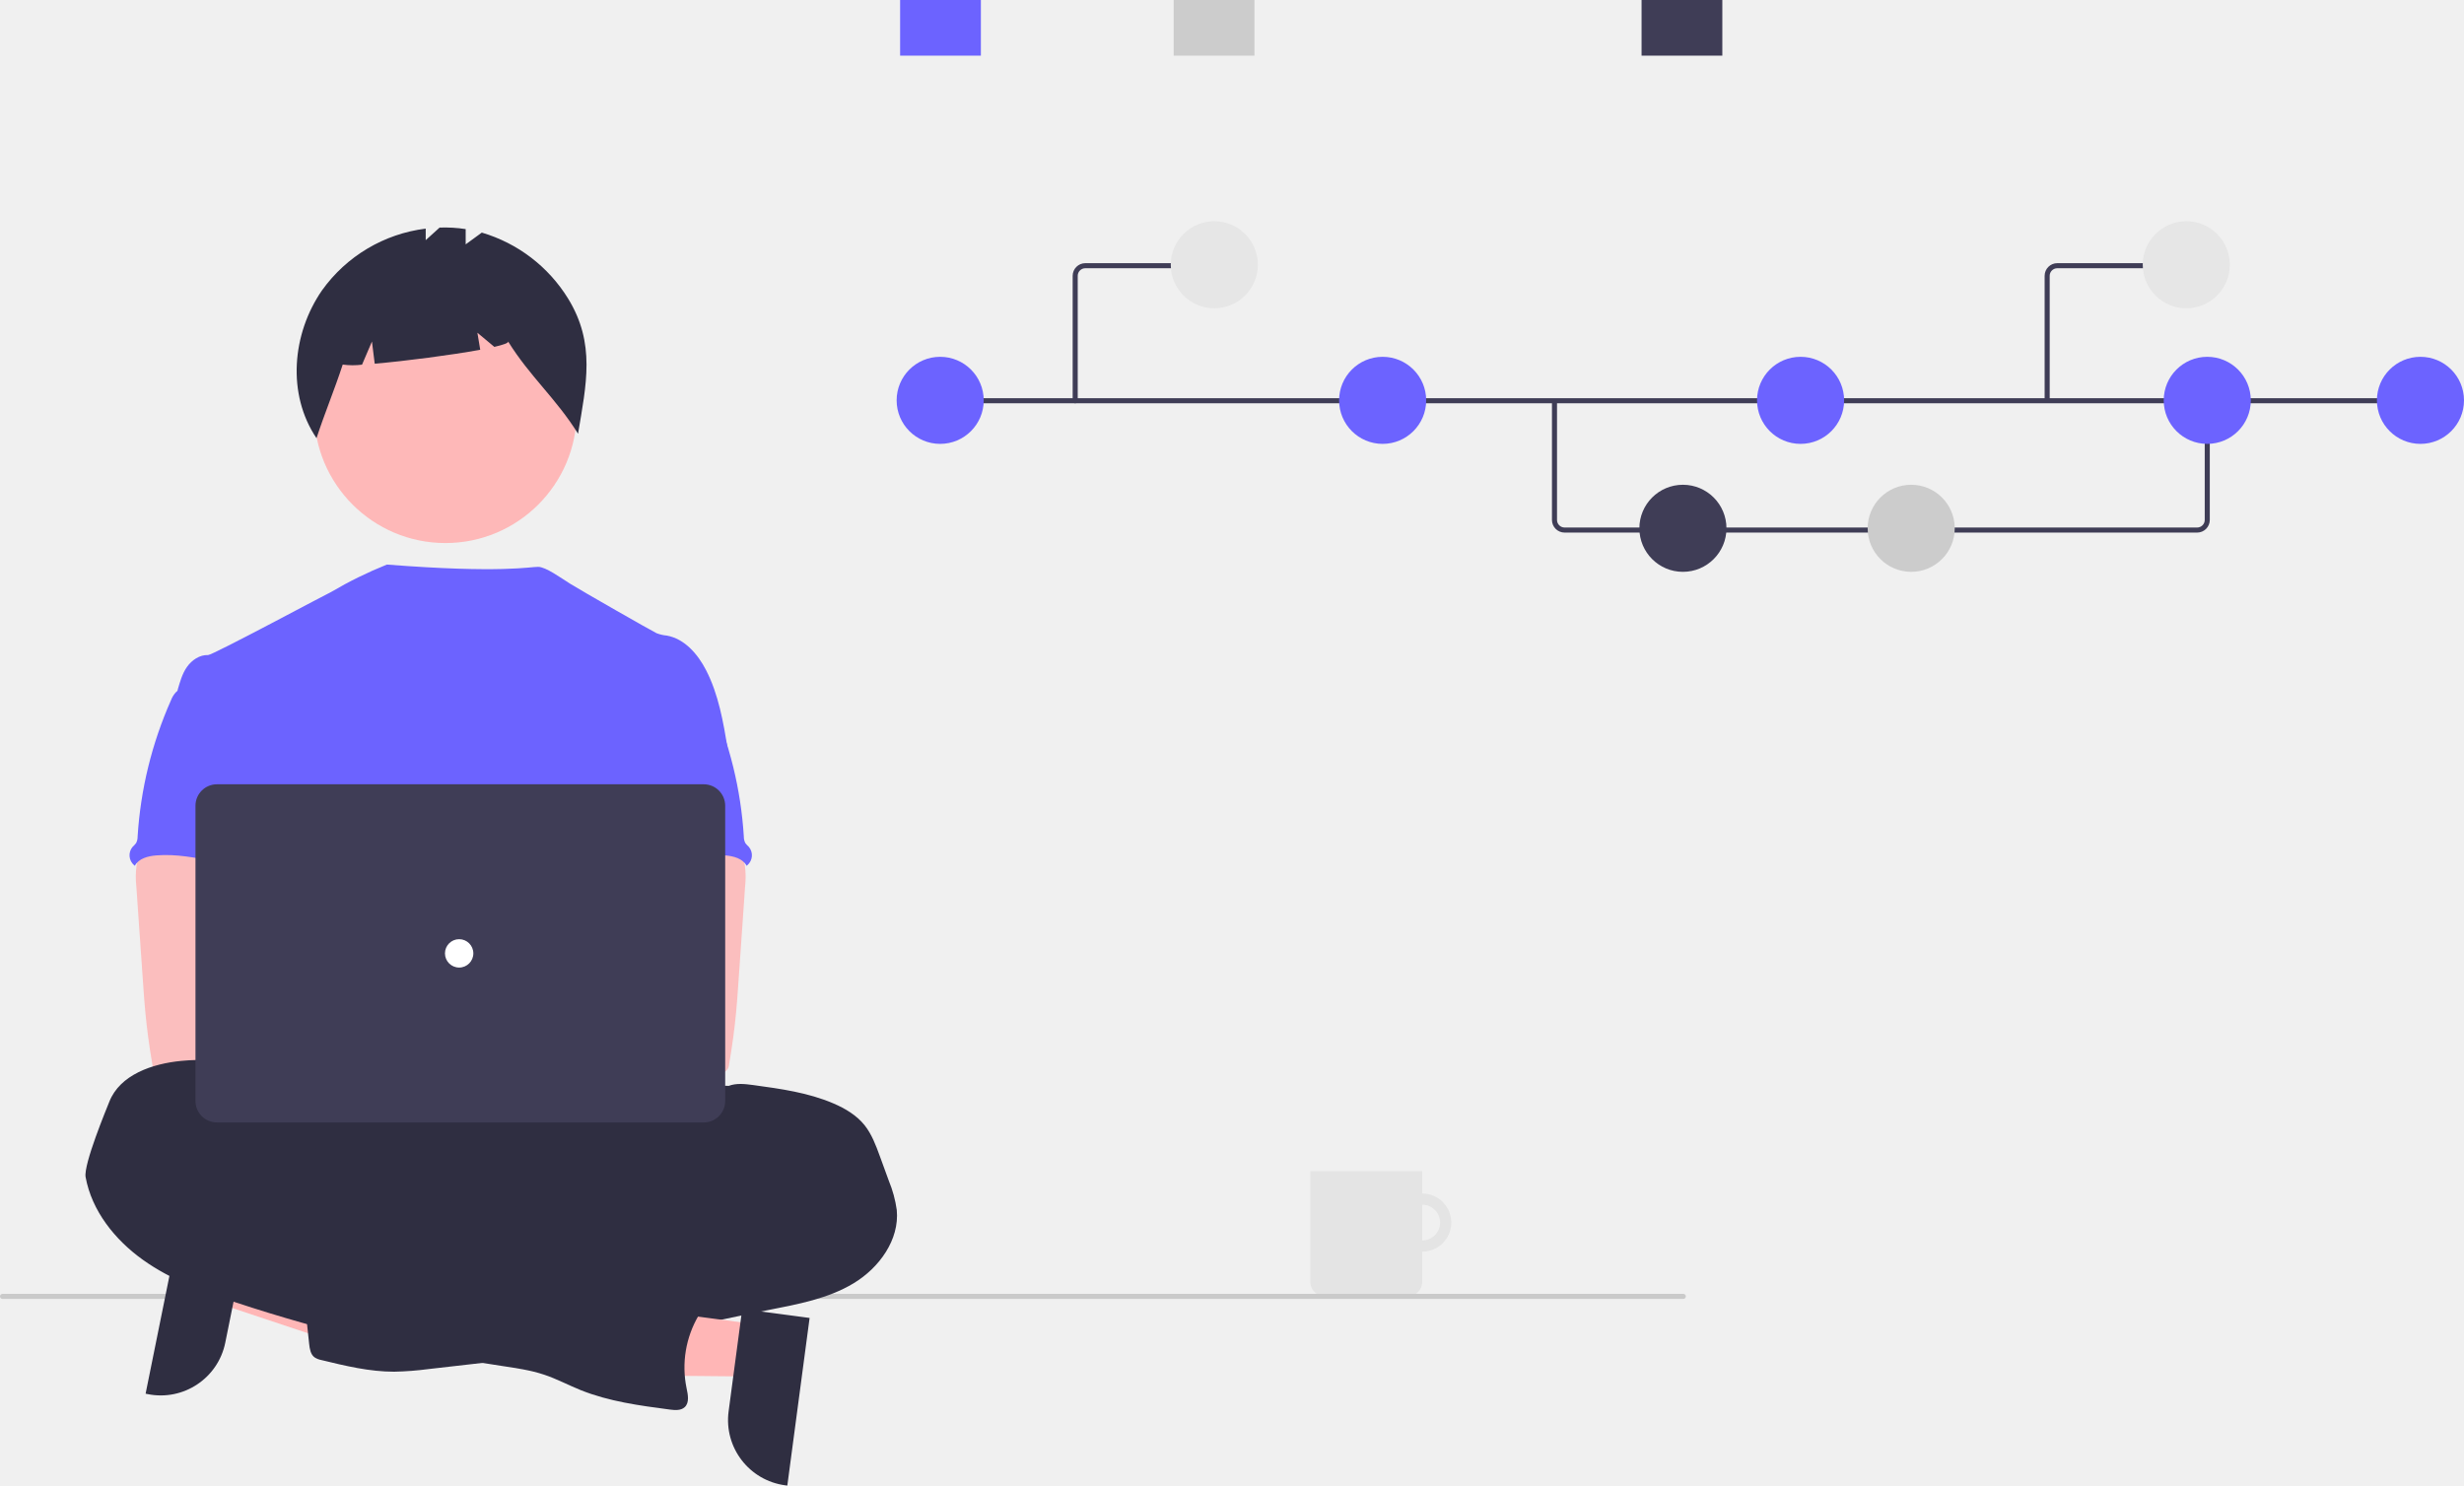
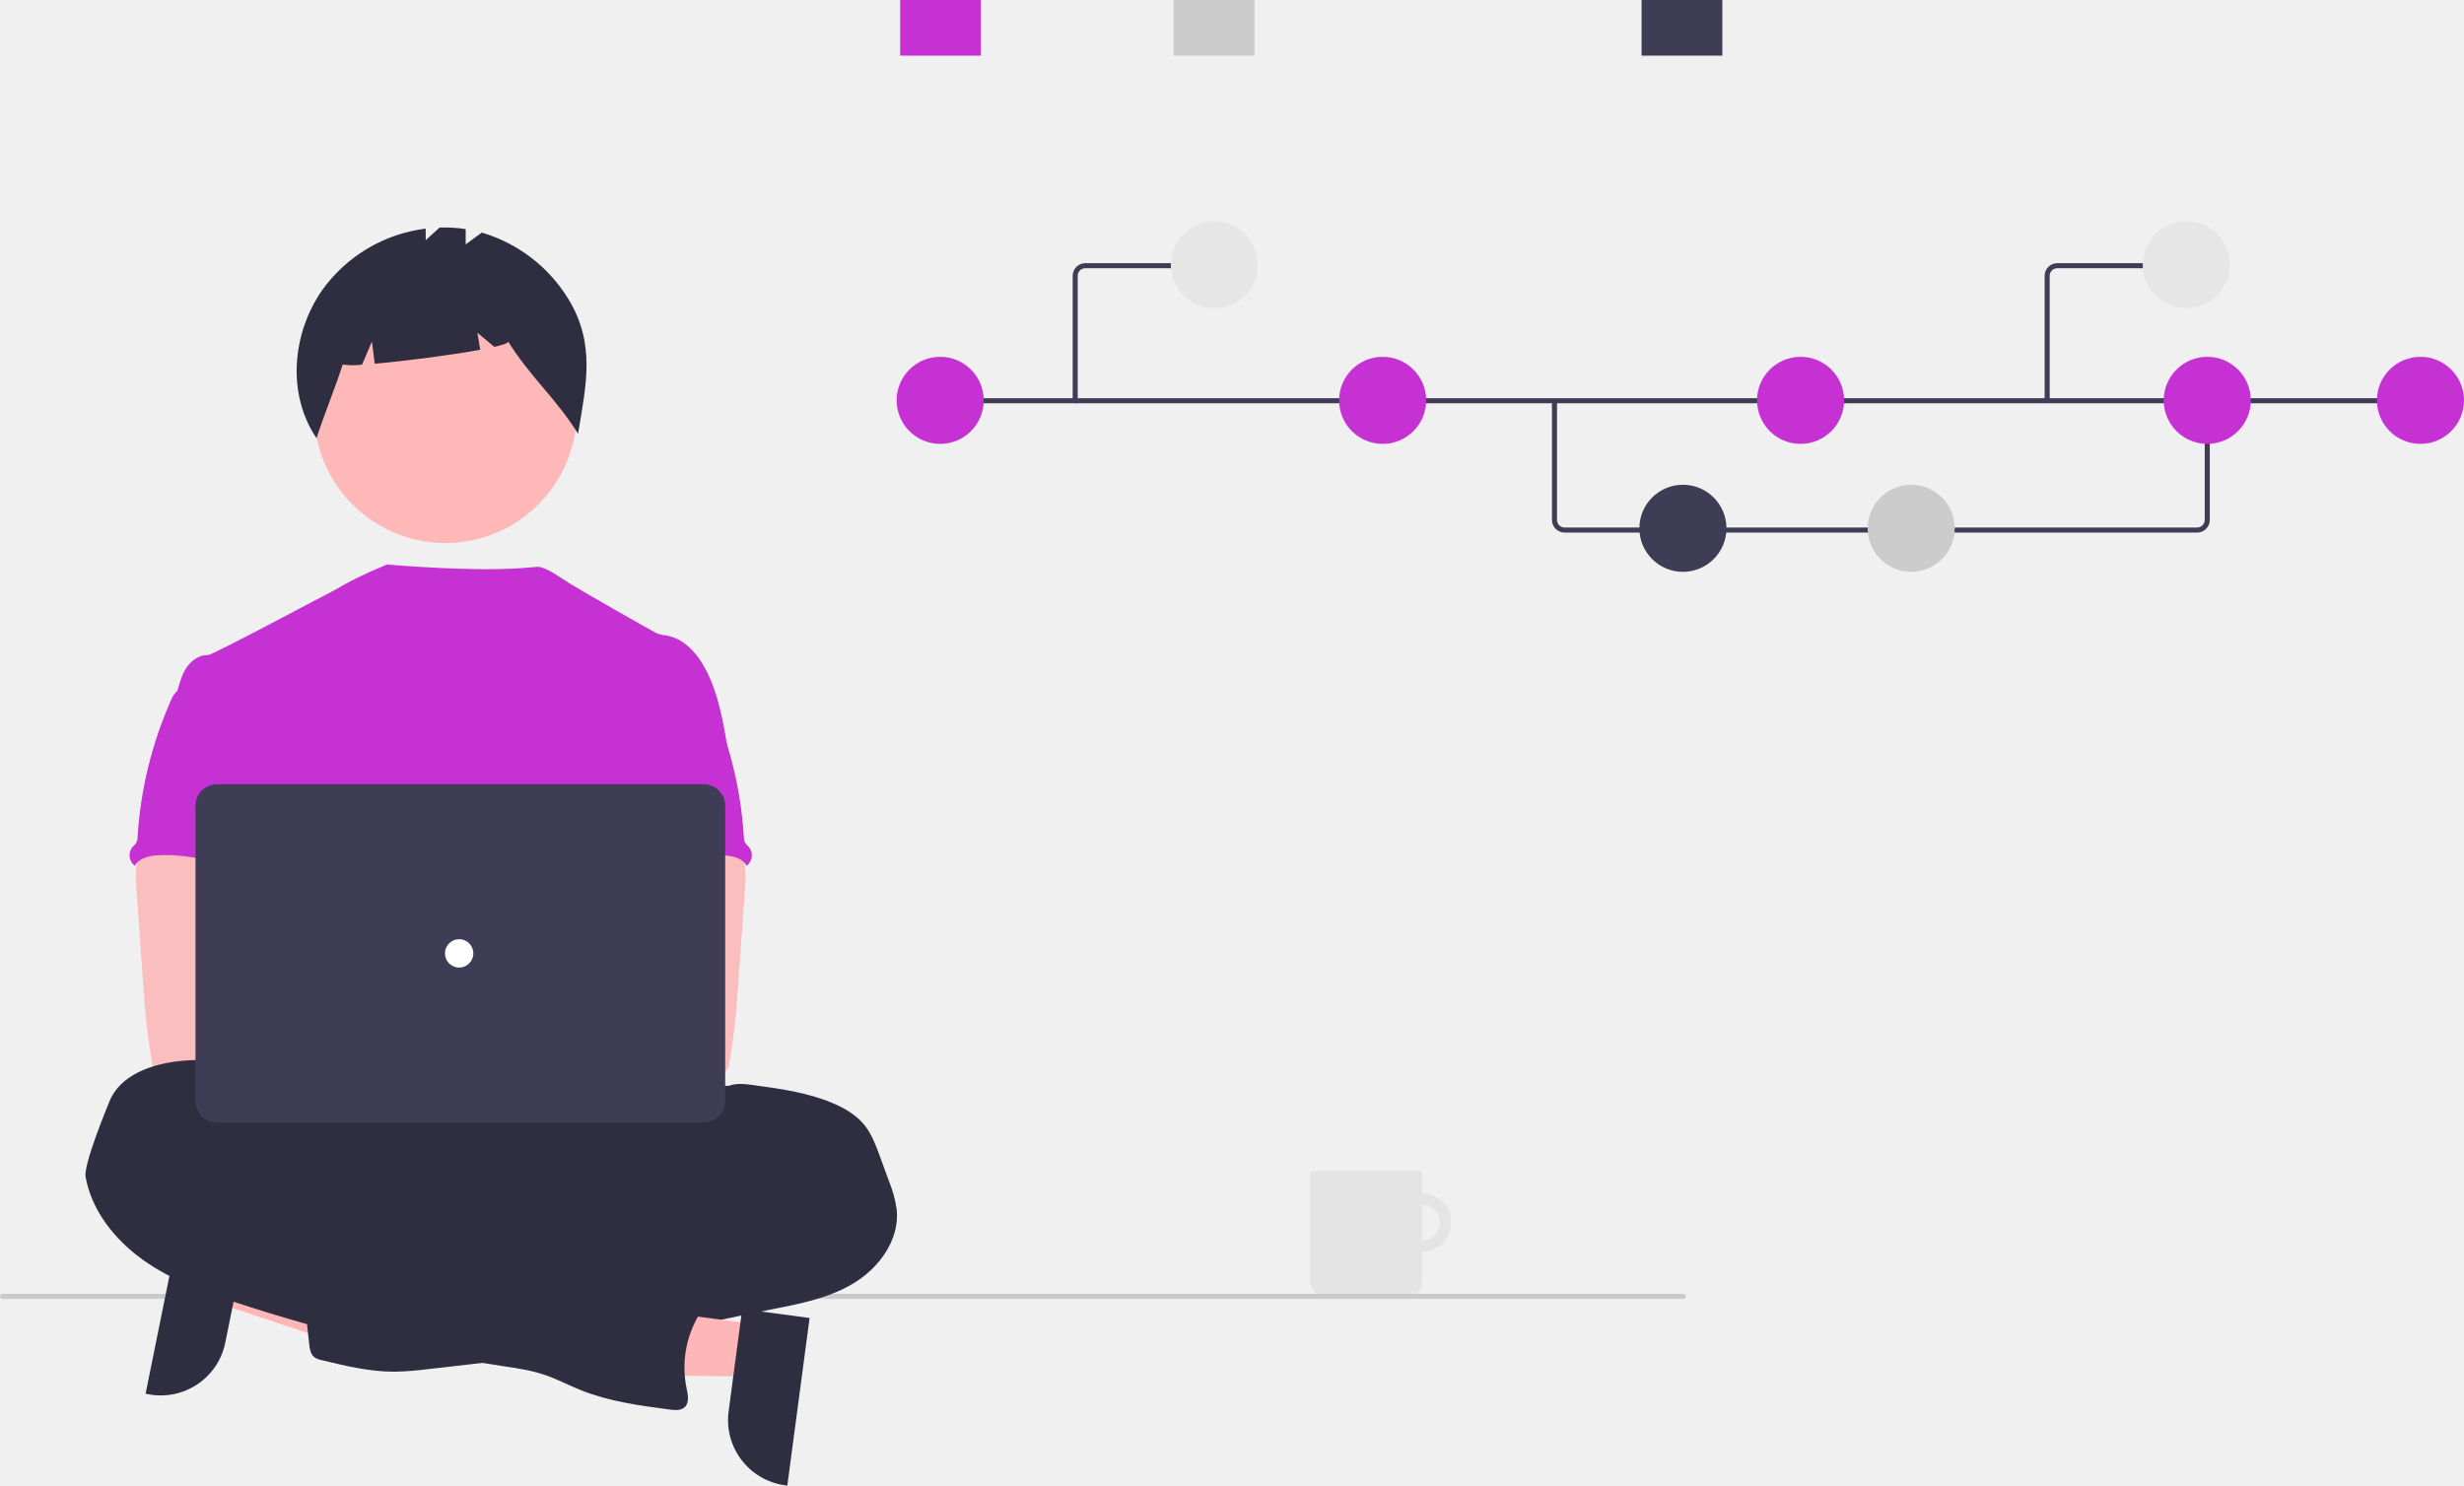
<svg xmlns="http://www.w3.org/2000/svg" data-name="Layer 1" width="973.461" height="587.025" viewBox="0 0 973.461 587.025">
  <g id="f9b32178-6d95-472d-b482-6662972666de" data-name="Group 100">
-     <path id="f4b94a19-cbe0-459a-95a6-6ea3b3d72055-206" data-name="Path 1465" d="M675.147,628.1a11.49,11.49,0,1,0,11.49,11.49h0A11.49,11.49,0,0,0,675.147,628.1Zm0,18.561a7.071,7.071,0,1,1,7.071-7.071v0A7.071,7.071,0,0,1,675.147,646.661Z" transform="translate(-113.2693 -156.4874)" fill="#e4e4e4" />
-     <path id="abc0e0b3-f22e-4bee-9929-c6879640924e-207" data-name="Path 1467" d="M630.954,619.261h44.193v43.739a5.757,5.757,0,0,1-5.757,5.757h-32.679a5.757,5.757,0,0,1-5.757-5.757V619.261Z" transform="translate(-113.2693 -156.4874)" fill="#e4e4e4" />
+     <path id="f4b94a19-cbe0-459a-95a6-6ea3b3d72055-472" data-name="Path 1465" d="M675.147,628.1a11.49,11.49,0,1,0,11.49,11.49h0A11.49,11.49,0,0,0,675.147,628.1Zm0,18.561a7.071,7.071,0,1,1,7.071-7.071v0A7.071,7.071,0,0,1,675.147,646.661Z" transform="translate(-113.2693 -156.4874)" fill="#e4e4e4" />
+     <path id="abc0e0b3-f22e-4bee-9929-c6879640924e-473" data-name="Path 1467" d="M630.954,619.261h44.193v43.739a5.757,5.757,0,0,1-5.757,5.757h-32.679a5.757,5.757,0,0,1-5.757-5.757V619.261Z" transform="translate(-113.2693 -156.4874)" fill="#e4e4e4" />
  </g>
-   <path id="e24b6f19-a0a0-4e73-9cfc-bbb7635ad236-208" data-name="Path 944" d="M778.403,669.758h-664.237a1.006,1.006,0,0,1,0-2h664.237a1.006,1.006,0,0,1,0,2Z" transform="translate(-113.2693 -156.4874)" fill="#cacaca" />
+   <path id="e24b6f19-a0a0-4e73-9cfc-bbb7635ad236-474" data-name="Path 944" d="M778.403,669.758h-664.237a1.006,1.006,0,0,1,0-2h664.237a1.006,1.006,0,0,1,0,2Z" transform="translate(-113.2693 -156.4874)" fill="#cacaca" />
  <polygon points="89.41 494.381 85.302 514.694 161.695 540.208 167.759 510.228 89.41 494.381" fill="#ffb6b6" />
  <path d="M210.36,647.029l-8.091,40.003-0.0.002a26.011,26.011,0,0,1-30.65,20.335l-.828-.168,13.248-65.496Z" transform="translate(-113.2693 -156.4874)" fill="#2f2e41" />
  <circle id="fd4e5ab9-ffc8-4bbb-9267-3af70c31dae1" data-name="Ellipse 276" cx="175.979" cy="162.713" r="51.871" fill="#feb8b8" />
-   <path id="a8c9bbe2-1461-49cf-8211-f8d251166dc5-209" data-name="Path 1461" d="M337.697,274.45a59.907,59.907,0,0,0-34.081-26.052l-6.368,4.647v-6.034a55.143,55.143,0,0,0-10.3-.6l-5.494,4.971v-4.558a59.335,59.335,0,0,0-40.932,24.347c-11.931,17.2-13.945,41.129-2.21,58.467,3.221-9.9,7.131-19.189,10.353-29.088a29.299,29.299,0,0,0,7.633.037l3.919-9.145,1.095,8.758c12.148-1.058,30.166-3.382,41.682-5.511l-1.12-6.719,6.7,5.583c3.528-.812,5.623-1.549,5.45-2.112,8.565,13.808,19.047,22.627,27.611,36.435C344.888,308.406,348.632,292.217,337.697,274.45Z" transform="translate(-113.2693 -156.4874)" fill="#2f2e41" />
+   <path id="a8c9bbe2-1461-49cf-8211-f8d251166dc5-475" data-name="Path 1461" d="M337.697,274.45a59.907,59.907,0,0,0-34.081-26.052l-6.368,4.647v-6.034a55.143,55.143,0,0,0-10.3-.6l-5.494,4.971v-4.558a59.335,59.335,0,0,0-40.932,24.347c-11.931,17.2-13.945,41.129-2.21,58.467,3.221-9.9,7.131-19.189,10.353-29.088a29.299,29.299,0,0,0,7.633.037l3.919-9.145,1.095,8.758c12.148-1.058,30.166-3.382,41.682-5.511l-1.12-6.719,6.7,5.583c3.528-.812,5.623-1.549,5.45-2.112,8.565,13.808,19.047,22.627,27.611,36.435C344.888,308.406,348.632,292.217,337.697,274.45Z" transform="translate(-113.2693 -156.4874)" fill="#2f2e41" />
  <ellipse id="f6be96d1-713f-4c17-812c-ecd79c56fe95" data-name="Ellipse 260" cx="192.856" cy="464.787" rx="133.56" ry="37.359" fill="#2f2e41" />
-   <path d="M400.808,452.588c-1.784-10.731-3.624-21.668-8.611-31.335-3.278-6.332-8.481-12.366-15.495-13.618a14.99,14.99,0,0,1-4.035-.934c-2.055-.99-29.673-16.756-34.063-19.502-3.769-2.357-9.719-6.722-12.719-6.722-3.018-.066-14.591,2.627-59.76-.904a163.141,163.141,0,0,0-22.01,10.822c-.146-.096-46.882,25.001-48.638,24.935-3.325-.14-6.416,1.989-8.322,4.67-1.906,2.681-2.8,6-3.736,9.209,10.208,22.733,19.548,45.495,29.757,68.228a5.821,5.821,0,0,1,.738,2.8,6.834,6.834,0,0,1-1.27,2.8c-5.006,8.042-4.847,18.157-4.3,27.609.547,9.452,1.224,19.436-3,27.908-1.149,2.326-2.643,4.455-3.736,6.781-2.559,5.268-3.484,22.117-1.989,27.777l187.267,5.365C382.86,587.409,400.808,452.588,400.808,452.588Z" transform="translate(-113.2693 -156.4874)" fill="#6c63ff" />
-   <path id="eb41f72e-aba6-4a16-bf55-c7027d2f1a4b-210" data-name="Path 1421" d="M167.233,498.445a33.063,33.063,0,0,0-.112,8.154l2.684,38.546c.252,3.633.5,7.257.841,10.881.644,7.033,1.606,14.01,2.8,20.977a3.736,3.736,0,0,0,3.829,3.633c11.815,2.5,24.022,2.4,36.08,1.719,18.4-1.027,65.474-2.97,68.35-6.706s1.2-9.779-2.55-12.8-65.871-10.386-65.871-10.386c.607-4.81,2.438-9.34,4.175-13.907,3.12-8.1,6.034-16.466,6.09-25.143s-3.213-17.8-10.321-22.771c-5.847-4.081-13.375-4.838-20.5-4.67-5.184.149-14.141-1.093-18.876.934C170.105,488.556,167.933,494.776,167.233,498.445Z" transform="translate(-113.2693 -156.4874)" fill="#fbbebe" />
-   <path id="a363f2f7-2464-40a1-ad01-344825aa0b75-211" data-name="Path 1423" d="M401.141,585.578c3.11-1.186,6.538-.757,9.872-.308,10.732,1.466,21.622,2.97,31.569,7.257,4.67,2,9.116,4.67,12.273,8.6,2.8,3.54,4.436,7.874,5.987,12.142l3.587,9.826a47.3,47.3,0,0,1,3.129,11.516c1.121,11.759-6.921,22.845-17.036,28.954s-22.023,8.284-33.624,10.563-23.247,4.8-34.8,7.472a140.086,140.086,0,0,1-16.373,3.222c-12.366,1.4-25.292-.663-37.042,3.428-4.67,1.635-9.256,4.063-14.1,5.193a87.745,87.745,0,0,1-9.751,1.485l-22.238,2.54a121.313,121.313,0,0,1-13.636,1.046c-9.713,0-19.268-2.3-28.7-4.6a7.258,7.258,0,0,1-2.8-1.13c-1.494-1.177-1.821-3.26-2.036-5.146q-1.429-12.525-2.5-25.077c-.224-2.718-.392-5.66,1.093-7.948,1.868-2.8,5.511-3.68,8.836-4.222a230.58,230.58,0,0,1,42.665-2.961c5.426-5.426,14.374-5.454,21.482-8.406a63.897,63.897,0,0,0,7.575-4.119,99.001,99.001,0,0,1,41.59-13.141,38.714,38.714,0,0,0,8.509-1.214c5.5-1.709,10.517-6.361,16.167-5.221.7-1.933,1.186-4.521,2.8-5.847.8-.682,1.793-1.139,2.531-1.868,1.56-1.578,1.7-4.063,1.466-6.267s-.757-4.464-.187-6.613a9.141,9.141,0,0,1,1.037-2.307C391.278,587.595,395.509,585.111,401.141,585.578Z" transform="translate(-113.2693 -156.4874)" fill="#2f2e41" />
-   <path id="b53ad979-99f4-4c6e-a0f8-957060c42096-212" data-name="Path 1430" d="M182.88,429.901a9.667,9.667,0,0,0-2.073,3.316,156.78,156.78,0,0,0-13.169,53.816,5.38,5.38,0,0,1-.607,2.606,11.403,11.403,0,0,1-1.373,1.485,5.156,5.156,0,0,0,.617,7.266q.127.107.261.206c1.541-2.9,5.23-3.848,8.509-4.1,15.7-1.242,31.036,6.062,46.783,5.511-1.111-3.839-2.709-7.528-3.615-11.413-4.007-17.251,5.987-36.033-.14-52.649-1.224-3.325-3.269-6.594-6.491-8.051a17.291,17.291,0,0,0-4.156-1.1c-3.979-.719-11.9-3.792-15.747-2.559-1.42.458-1.98,1.793-3.157,2.6C186.734,427.977,184.362,428.397,182.88,429.901Z" transform="translate(-113.2693 -156.4874)" fill="#6c63ff" />
-   <path id="a1197c30-bfd4-4098-bcf9-2468e7a33bf1-213" data-name="Path 1421" d="M400.921,486.906c-4.735-2.027-13.692-.785-18.876-.934-7.125-.168-14.653.589-20.5,4.67-7.108,4.971-10.377,14.094-10.321,22.771s2.97,17.043,6.09,25.143c1.737,4.567,3.568,9.097,4.175,13.907,0,0-62.121,7.365-65.871,10.386s-5.426,9.064-2.55,12.8,92.615,7.487,104.43,4.987a3.736,3.736,0,0,0,3.829-3.633c1.194-6.967,2.156-13.944,2.8-20.977.341-3.624.589-7.248.841-10.881l2.684-38.546a33.064,33.064,0,0,0-.112-8.154C406.84,494.776,404.668,488.556,400.921,486.906Z" transform="translate(-113.2693 -156.4874)" fill="#fbbebe" />
-   <path id="ebe46053-6aac-4aa7-8615-21a6fa79538d-214" data-name="Path 1430" d="M386.251,426.835c-1.177-.807-1.737-2.142-3.157-2.6-3.847-1.233-11.768,1.84-15.747,2.559a17.291,17.291,0,0,0-4.156,1.1c-3.222,1.457-5.267,4.726-6.491,8.051-6.127,16.616,3.867,35.398-.14,52.649-.906,3.885-2.504,7.574-3.615,11.413,15.747.551,31.083-6.753,46.783-5.511,3.279.252,6.968,1.2,8.509,4.1q.134-.099.261-.206a5.156,5.156,0,0,0,.617-7.266,11.401,11.401,0,0,1-1.373-1.485,5.38,5.38,0,0,1-.607-2.606,156.78,156.78,0,0,0-13.169-53.816,9.667,9.667,0,0,0-2.073-3.316C390.411,428.397,388.039,427.977,386.251,426.835Z" transform="translate(-113.2693 -156.4874)" fill="#6c63ff" />
+   <path d="M400.808,452.588c-1.784-10.731-3.624-21.668-8.611-31.335-3.278-6.332-8.481-12.366-15.495-13.618a14.99,14.99,0,0,1-4.035-.934c-2.055-.99-29.673-16.756-34.063-19.502-3.769-2.357-9.719-6.722-12.719-6.722-3.018-.066-14.591,2.627-59.76-.904a163.141,163.141,0,0,0-22.01,10.822c-.146-.096-46.882,25.001-48.638,24.935-3.325-.14-6.416,1.989-8.322,4.67-1.906,2.681-2.8,6-3.736,9.209,10.208,22.733,19.548,45.495,29.757,68.228a5.821,5.821,0,0,1,.738,2.8,6.834,6.834,0,0,1-1.27,2.8c-5.006,8.042-4.847,18.157-4.3,27.609.547,9.452,1.224,19.436-3,27.908-1.149,2.326-2.643,4.455-3.736,6.781-2.559,5.268-3.484,22.117-1.989,27.777l187.267,5.365C382.86,587.409,400.808,452.588,400.808,452.588Z" transform="translate(-113.2693 -156.4874)" fill="#c631d4" />
+   <path id="eb41f72e-aba6-4a16-bf55-c7027d2f1a4b-476" data-name="Path 1421" d="M167.233,498.445a33.063,33.063,0,0,0-.112,8.154l2.684,38.546c.252,3.633.5,7.257.841,10.881.644,7.033,1.606,14.01,2.8,20.977a3.736,3.736,0,0,0,3.829,3.633c11.815,2.5,24.022,2.4,36.08,1.719,18.4-1.027,65.474-2.97,68.35-6.706s1.2-9.779-2.55-12.8-65.871-10.386-65.871-10.386c.607-4.81,2.438-9.34,4.175-13.907,3.12-8.1,6.034-16.466,6.09-25.143s-3.213-17.8-10.321-22.771c-5.847-4.081-13.375-4.838-20.5-4.67-5.184.149-14.141-1.093-18.876.934C170.105,488.556,167.933,494.776,167.233,498.445Z" transform="translate(-113.2693 -156.4874)" fill="#fbbebe" />
+   <path id="a363f2f7-2464-40a1-ad01-344825aa0b75-477" data-name="Path 1423" d="M401.141,585.578c3.11-1.186,6.538-.757,9.872-.308,10.732,1.466,21.622,2.97,31.569,7.257,4.67,2,9.116,4.67,12.273,8.6,2.8,3.54,4.436,7.874,5.987,12.142l3.587,9.826a47.3,47.3,0,0,1,3.129,11.516c1.121,11.759-6.921,22.845-17.036,28.954s-22.023,8.284-33.624,10.563-23.247,4.8-34.8,7.472a140.086,140.086,0,0,1-16.373,3.222c-12.366,1.4-25.292-.663-37.042,3.428-4.67,1.635-9.256,4.063-14.1,5.193a87.745,87.745,0,0,1-9.751,1.485l-22.238,2.54a121.313,121.313,0,0,1-13.636,1.046c-9.713,0-19.268-2.3-28.7-4.6a7.258,7.258,0,0,1-2.8-1.13c-1.494-1.177-1.821-3.26-2.036-5.146q-1.429-12.525-2.5-25.077c-.224-2.718-.392-5.66,1.093-7.948,1.868-2.8,5.511-3.68,8.836-4.222a230.58,230.58,0,0,1,42.665-2.961c5.426-5.426,14.374-5.454,21.482-8.406a63.897,63.897,0,0,0,7.575-4.119,99.001,99.001,0,0,1,41.59-13.141,38.714,38.714,0,0,0,8.509-1.214c5.5-1.709,10.517-6.361,16.167-5.221.7-1.933,1.186-4.521,2.8-5.847.8-.682,1.793-1.139,2.531-1.868,1.56-1.578,1.7-4.063,1.466-6.267s-.757-4.464-.187-6.613a9.141,9.141,0,0,1,1.037-2.307C391.278,587.595,395.509,585.111,401.141,585.578Z" transform="translate(-113.2693 -156.4874)" fill="#2f2e41" />
+   <path id="b53ad979-99f4-4c6e-a0f8-957060c42096-478" data-name="Path 1430" d="M182.88,429.901a9.667,9.667,0,0,0-2.073,3.316,156.78,156.78,0,0,0-13.169,53.816,5.38,5.38,0,0,1-.607,2.606,11.403,11.403,0,0,1-1.373,1.485,5.156,5.156,0,0,0,.617,7.266q.127.107.261.206c1.541-2.9,5.23-3.848,8.509-4.1,15.7-1.242,31.036,6.062,46.783,5.511-1.111-3.839-2.709-7.528-3.615-11.413-4.007-17.251,5.987-36.033-.14-52.649-1.224-3.325-3.269-6.594-6.491-8.051a17.291,17.291,0,0,0-4.156-1.1c-3.979-.719-11.9-3.792-15.747-2.559-1.42.458-1.98,1.793-3.157,2.6C186.734,427.977,184.362,428.397,182.88,429.901Z" transform="translate(-113.2693 -156.4874)" fill="#c631d4" />
+   <path id="a1197c30-bfd4-4098-bcf9-2468e7a33bf1-479" data-name="Path 1421" d="M400.921,486.906c-4.735-2.027-13.692-.785-18.876-.934-7.125-.168-14.653.589-20.5,4.67-7.108,4.971-10.377,14.094-10.321,22.771s2.97,17.043,6.09,25.143c1.737,4.567,3.568,9.097,4.175,13.907,0,0-62.121,7.365-65.871,10.386s-5.426,9.064-2.55,12.8,92.615,7.487,104.43,4.987a3.736,3.736,0,0,0,3.829-3.633c1.194-6.967,2.156-13.944,2.8-20.977.341-3.624.589-7.248.841-10.881l2.684-38.546a33.064,33.064,0,0,0-.112-8.154C406.84,494.776,404.668,488.556,400.921,486.906Z" transform="translate(-113.2693 -156.4874)" fill="#fbbebe" />
+   <path id="ebe46053-6aac-4aa7-8615-21a6fa79538d-480" data-name="Path 1430" d="M386.251,426.835c-1.177-.807-1.737-2.142-3.157-2.6-3.847-1.233-11.768,1.84-15.747,2.559a17.291,17.291,0,0,0-4.156,1.1c-3.222,1.457-5.267,4.726-6.491,8.051-6.127,16.616,3.867,35.398-.14,52.649-.906,3.885-2.504,7.574-3.615,11.413,15.747.551,31.083-6.753,46.783-5.511,3.279.252,6.968,1.2,8.509,4.1q.134-.099.261-.206a5.156,5.156,0,0,0,.617-7.266,11.401,11.401,0,0,1-1.373-1.485,5.38,5.38,0,0,1-.607-2.606,156.78,156.78,0,0,0-13.169-53.816,9.667,9.667,0,0,0-2.073-3.316C390.411,428.397,388.039,427.977,386.251,426.835Z" transform="translate(-113.2693 -156.4874)" fill="#c631d4" />
  <polygon points="299.243 523.378 296.513 543.921 215.975 543.166 220.005 512.846 299.243 523.378" fill="#ffb6b6" />
  <path d="M433.122,677.272l-8.804,66.24-.838-.111a26.011,26.011,0,0,1-22.356-29.208l0-.002,5.377-40.457Z" transform="translate(-113.2693 -156.4874)" fill="#2f2e41" />
-   <path id="a0b0f7ea-4ed9-4447-aa64-e2335b2c3196-215" data-name="Path 1427" d="M223.039,595.974c0,.934-1.466,0-1.6-1-1.027-7.556-7.024-13.786-14.01-16.812s-14.944-3.185-22.509-2.466c-11.441,1.083-24.284,5.464-28.468,16.158-.99,2.5-10.264,24.76-9.359,29.766,2.438,13.356,11.572,24.779,22.64,32.69s24,12.637,36.9,16.9a639.949,639.949,0,0,0,104.607,24.984c5.753.869,11.563,1.672,17.073,3.521,4.931,1.653,9.545,4.128,14.365,6.071,11.208,4.5,23.266,6.108,35.211,7.687,2.036.262,4.371.448,5.875-.934,1.943-1.8,1.3-4.941.747-7.528a40.488,40.488,0,0,1,4.773-28.729c2-3.362,4.6-6.809,4.222-10.7-.448-4.539-4.969-7.752-9.471-8.481s-9.078.346-13.6.934a7.285,7.285,0,0,1-4.623-.458,9.235,9.235,0,0,1-1.812-1.606,20.482,20.482,0,0,0-23.854-3.334c-1.672.934-4.2-1.149-5.94-1.933l-19.642-8.892c-22.565-10.208-45.242-20.464-69.115-26.927a14.514,14.514,0,0,1-5.324-2.214c-1.186-.934-2.036-2.2-3.129-3.241-2.382-2.251-5.7-3.148-8.555-4.745S222.385,599.177,223.039,595.974Z" transform="translate(-113.2693 -156.4874)" fill="#2f2e41" />
+   <path id="a0b0f7ea-4ed9-4447-aa64-e2335b2c3196-481" data-name="Path 1427" d="M223.039,595.974c0,.934-1.466,0-1.6-1-1.027-7.556-7.024-13.786-14.01-16.812s-14.944-3.185-22.509-2.466c-11.441,1.083-24.284,5.464-28.468,16.158-.99,2.5-10.264,24.76-9.359,29.766,2.438,13.356,11.572,24.779,22.64,32.69s24,12.637,36.9,16.9a639.949,639.949,0,0,0,104.607,24.984c5.753.869,11.563,1.672,17.073,3.521,4.931,1.653,9.545,4.128,14.365,6.071,11.208,4.5,23.266,6.108,35.211,7.687,2.036.262,4.371.448,5.875-.934,1.943-1.8,1.3-4.941.747-7.528a40.488,40.488,0,0,1,4.773-28.729c2-3.362,4.6-6.809,4.222-10.7-.448-4.539-4.969-7.752-9.471-8.481s-9.078.346-13.6.934a7.285,7.285,0,0,1-4.623-.458,9.235,9.235,0,0,1-1.812-1.606,20.482,20.482,0,0,0-23.854-3.334c-1.672.934-4.2-1.149-5.94-1.933l-19.642-8.892c-22.565-10.208-45.242-20.464-69.115-26.927a14.514,14.514,0,0,1-5.324-2.214c-1.186-.934-2.036-2.2-3.129-3.241-2.382-2.251-5.7-3.148-8.555-4.745S222.385,599.177,223.039,595.974Z" transform="translate(-113.2693 -156.4874)" fill="#2f2e41" />
  <circle cx="160.617" cy="411.99" r="14" fill="#fbbebe" />
  <circle cx="191.617" cy="411.99" r="14" fill="#fbbebe" />
  <path d="M391.305,600.024H198.966a8.48,8.48,0,0,1-8.47-8.47V474.868a8.48,8.48,0,0,1,8.47-8.47H391.305a8.48,8.48,0,0,1,8.47,8.47V591.555A8.48,8.48,0,0,1,391.305,600.024Z" transform="translate(-113.2693 -156.4874)" fill="#3f3d56" />
  <circle id="e793da3b-cee2-4a15-ae11-6dab45a6c728" data-name="Ellipse 263" cx="181.399" cy="376.724" r="5.604" fill="#fff" />
  <path d="M981.299,366.94H731.406a5.006,5.006,0,0,1-5-5V314.84h2v47.1a3.003,3.003,0,0,0,3,3H981.299a3.003,3.003,0,0,0,3-3V314.51h2v47.429A5.006,5.006,0,0,1,981.299,366.94Z" transform="translate(-113.2693 -156.4874)" fill="#3f3d56" />
  <rect x="371.397" y="157.352" width="587.22" height="2" fill="#3f3d56" />
-   <circle id="a67a4451-c7cc-402c-b29d-5a705f3c9418" data-name="Ellipse 264" cx="371.439" cy="158.196" r="17.202" fill="#6c63ff" />
-   <circle id="abdb3fbf-f68e-433e-a33f-153626b38c76" data-name="Ellipse 266" cx="546.244" cy="158.196" r="17.202" fill="#6c63ff" />
+   <circle id="a67a4451-c7cc-402c-b29d-5a705f3c9418" data-name="Ellipse 264" cx="371.439" cy="158.196" r="17.202" fill="#c631d4" />
+   <circle id="abdb3fbf-f68e-433e-a33f-153626b38c76" data-name="Ellipse 266" cx="546.244" cy="158.196" r="17.202" fill="#c631d4" />
  <circle id="ac293633-0933-4e21-a8aa-bc27ca4fbccc" data-name="Ellipse 268" cx="664.876" cy="208.757" r="17.202" fill="#3f3d56" />
  <circle id="a0cd768d-b738-4d4b-9ab3-78ab535c7573" data-name="Ellipse 269" cx="755.063" cy="208.757" r="17.202" fill="#ccc" />
-   <circle id="b9eb3d2e-31e0-4fe2-be5c-79abb86bc227" data-name="Ellipse 270" cx="711.36" cy="158.196" r="17.202" fill="#6c63ff" />
-   <circle id="aa04baac-fce0-420a-b86a-4a97f3079928" data-name="Ellipse 271" cx="956.259" cy="158.196" r="17.202" fill="#6c63ff" />
-   <circle id="e92cf92c-058e-415c-ba96-766a57ee18d9" data-name="Ellipse 272" cx="872.029" cy="158.196" r="17.202" fill="#6c63ff" />
+   <circle id="b9eb3d2e-31e0-4fe2-be5c-79abb86bc227" data-name="Ellipse 270" cx="711.36" cy="158.196" r="17.202" fill="#c631d4" />
+   <circle id="aa04baac-fce0-420a-b86a-4a97f3079928" data-name="Ellipse 271" cx="956.259" cy="158.196" r="17.202" fill="#c631d4" />
+   <circle id="e92cf92c-058e-415c-ba96-766a57ee18d9" data-name="Ellipse 272" cx="872.029" cy="158.196" r="17.202" fill="#c631d4" />
  <rect id="ac5bf8cc-574d-4509-9338-881c836fd832" data-name="Rectangle 207" x="648.539" width="31.906" height="21.99" fill="#3f3d56" />
-   <rect id="ad5a043d-52f1-4931-b771-e4991ef7f7f7" data-name="Rectangle 208" x="355.612" width="31.906" height="21.99" fill="#6c63ff" />
+   <rect id="ad5a043d-52f1-4931-b771-e4991ef7f7f7" data-name="Rectangle 208" x="355.612" width="31.906" height="21.99" fill="#c631d4" />
  <rect id="e5d95e83-bdd9-4322-95a9-5a9c4b449a8f" data-name="Rectangle 209" x="463.685" width="31.906" height="21.99" fill="#ccc" />
  <path d="M538.051,315.84a1,1,0,0,1-1-1V265.477a5.006,5.006,0,0,1,5-5h48.675a1,1,0,0,1,0,2h-48.675a3.003,3.003,0,0,0-3,3v49.362A1,1,0,0,1,538.051,315.84Z" transform="translate(-113.2693 -156.4874)" fill="#3f3d56" />
  <circle id="b0a7c1c1-8f27-441f-a84a-e44462cc473e" data-name="Ellipse 265" cx="479.744" cy="104.616" r="17.202" fill="#e6e6e6" />
  <path d="M923.051,314.84h-2V265.477a5.006,5.006,0,0,1,5-5h48.675v2h-48.675a3.003,3.003,0,0,0-3,3Z" transform="translate(-113.2693 -156.4874)" fill="#3f3d56" />
  <circle id="b3140cf1-cdb8-48ff-81af-ce41ed4f5739" data-name="Ellipse 265" cx="863.744" cy="104.616" r="17.202" fill="#e6e6e6" />
</svg>
